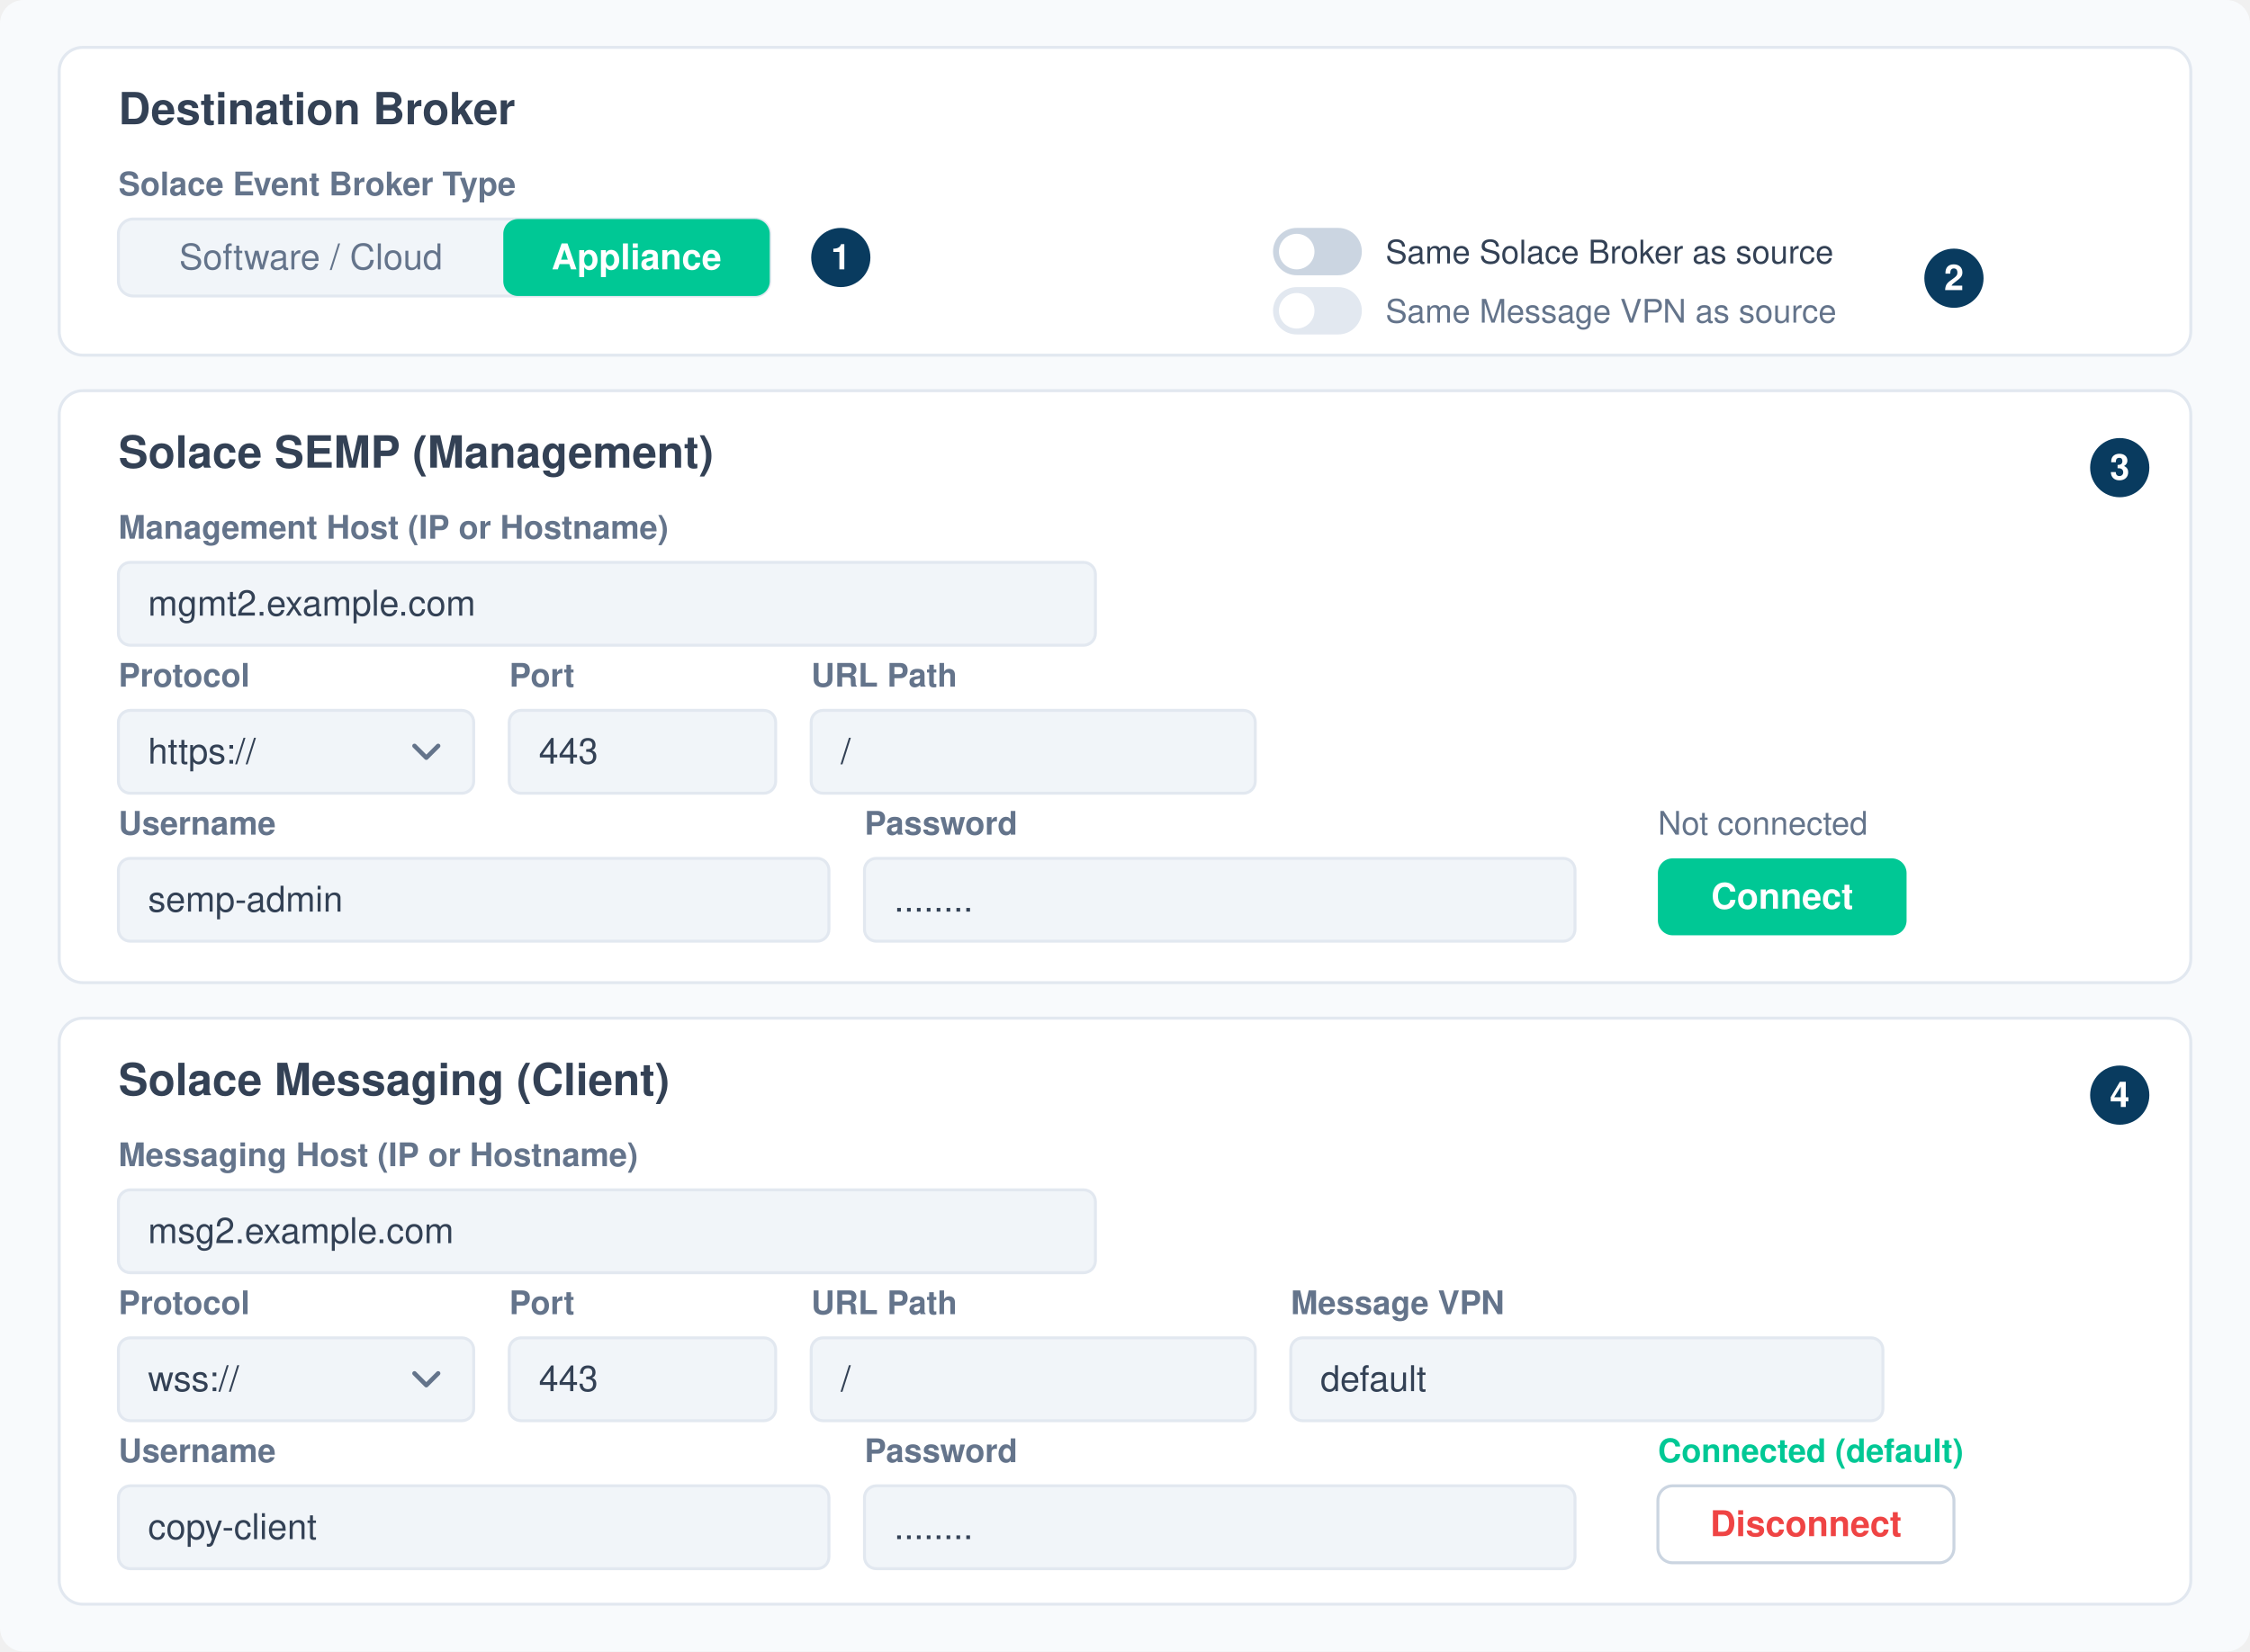
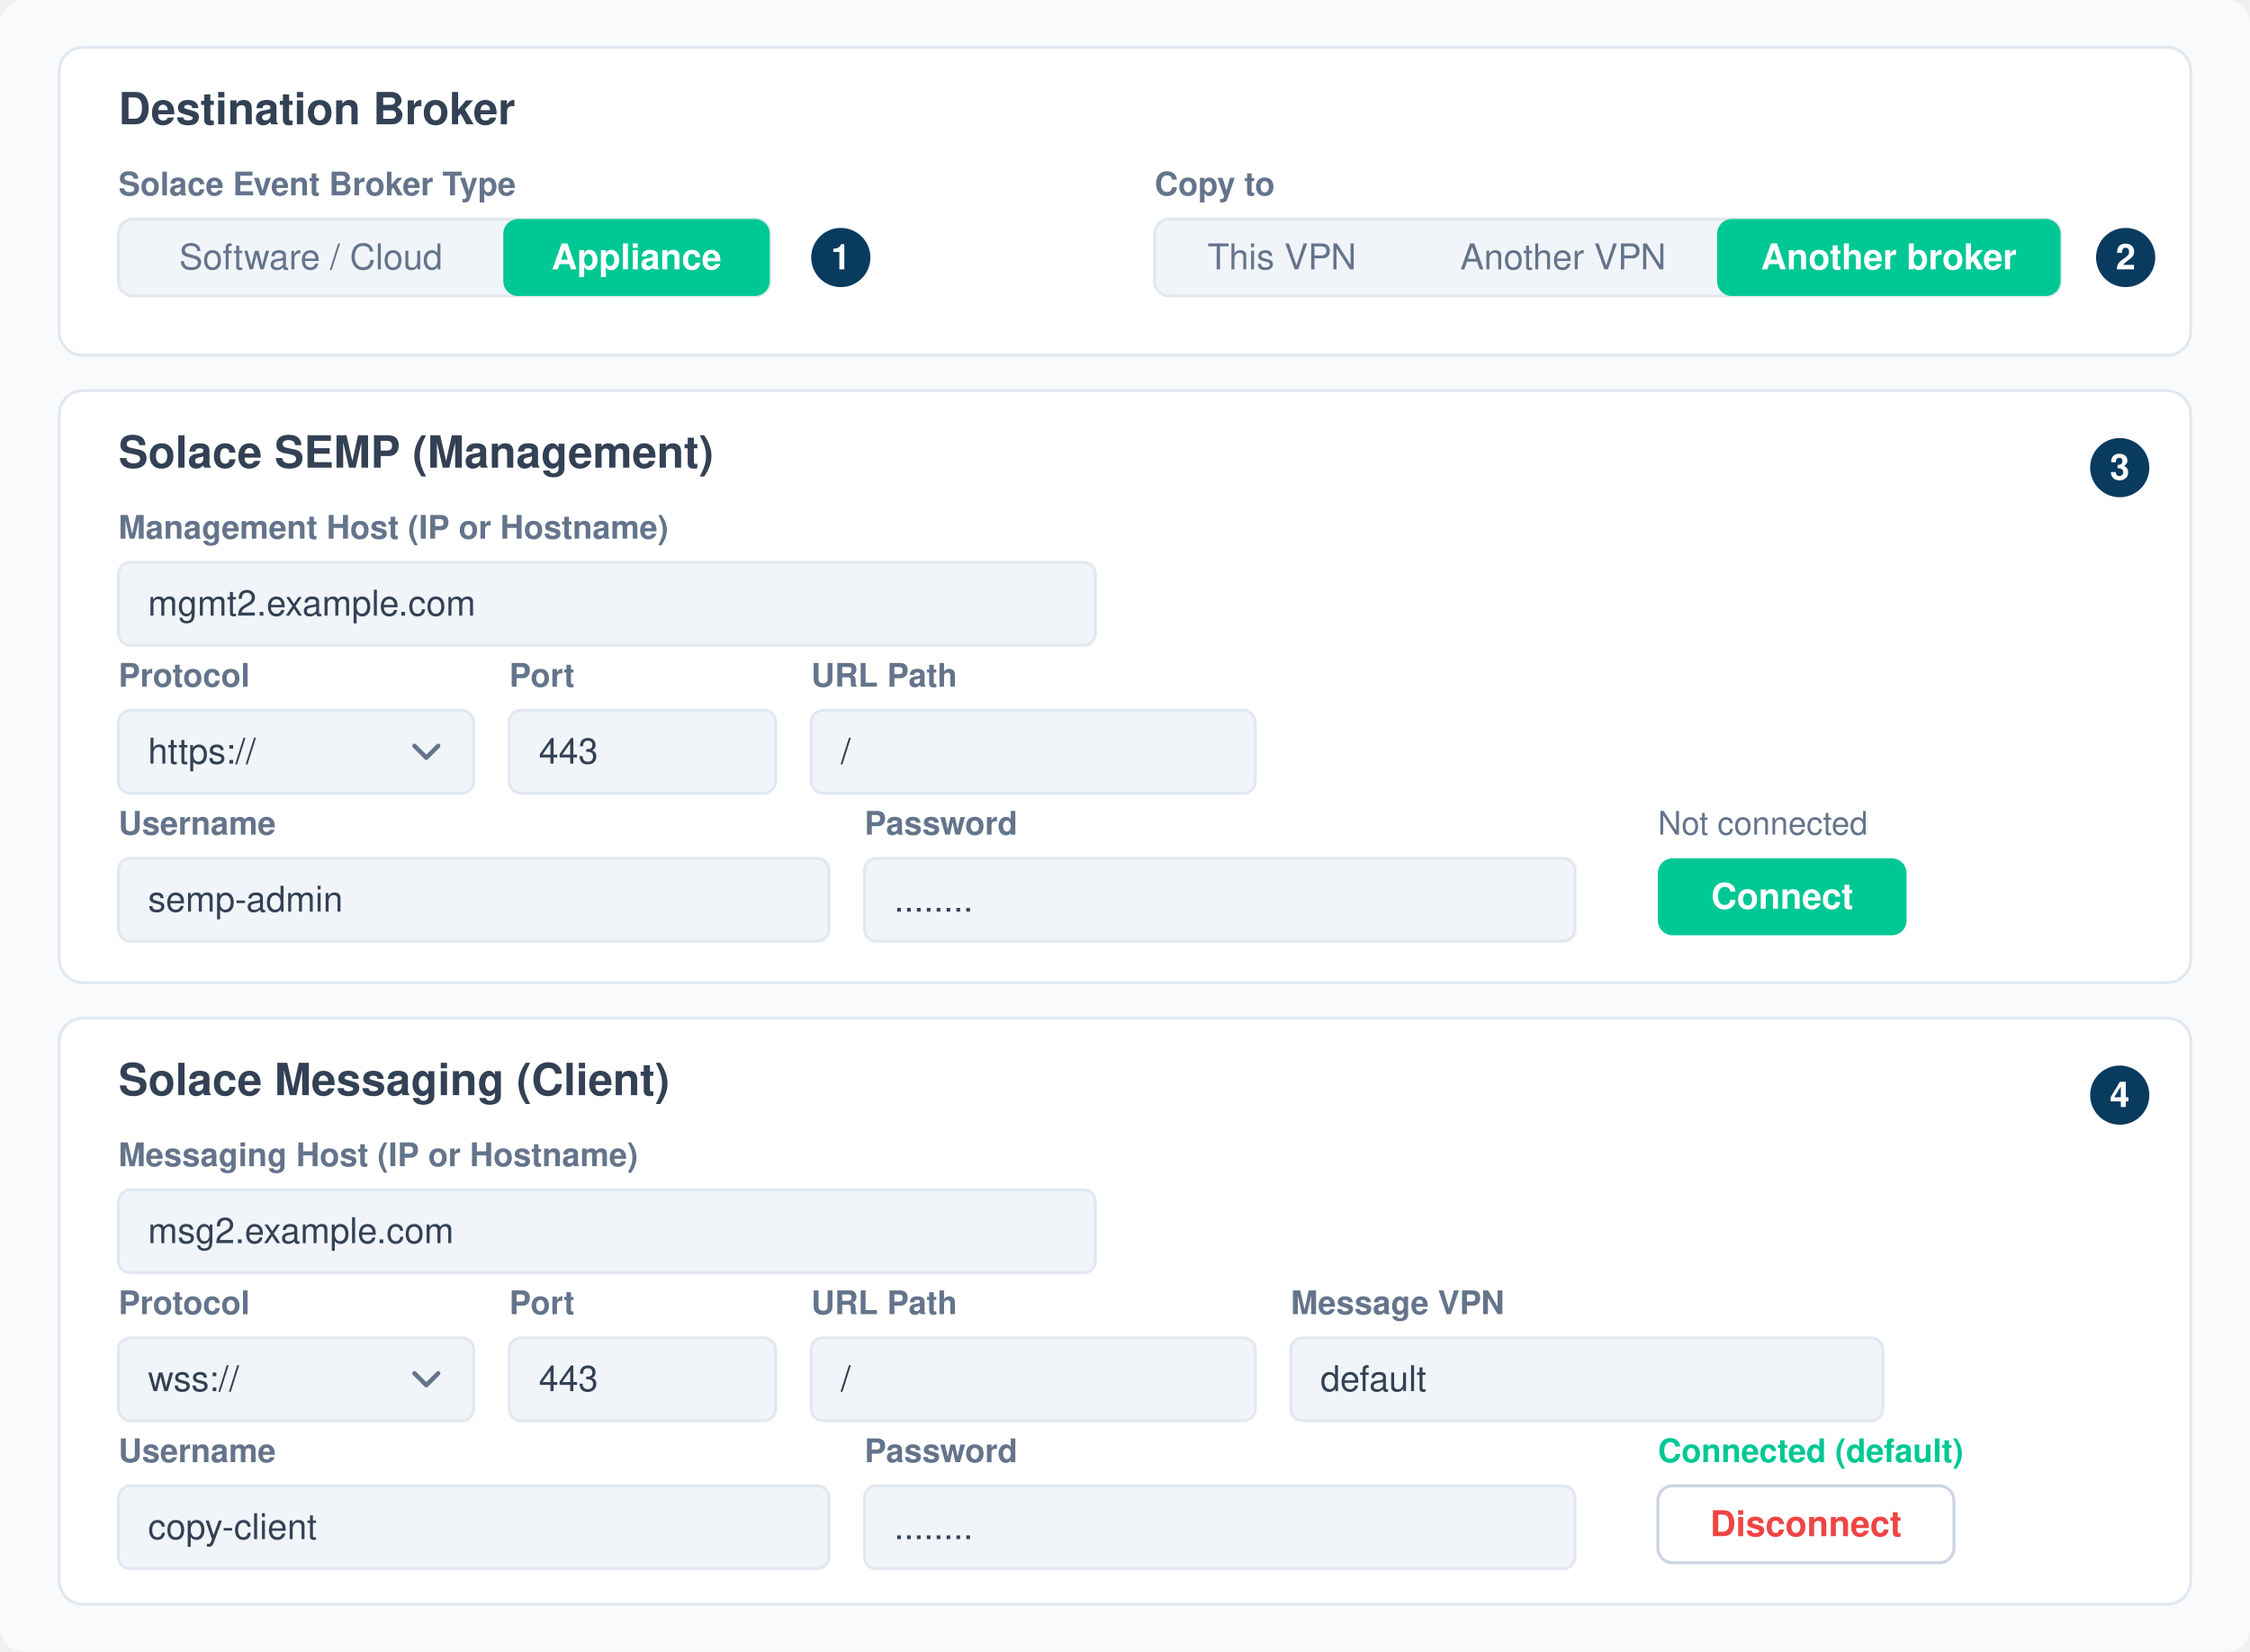
<svg xmlns="http://www.w3.org/2000/svg" viewBox="0 0 760 558" width="760" height="558" font-family="Segoe UI, Helvetica, Arial, sans-serif" font-size="12" fill="#334155" stroke-linecap="round" stroke-linejoin="round">
  <rect x="0" y="0" width="760" height="558" fill="#f8fafc" rx="8" />
  <rect x="20" y="16" width="720" height="104" fill="#ffffff" rx="8" stroke="#e2e8f0" />
  <text x="40" y="42" font-size="15" font-weight="700">Destination Broker</text>
  <text x="40" y="66" font-size="11" fill="#64748b" font-weight="700">Solace Event Broker Type</text>
  <rect x="40" y="74" width="220" height="26" fill="#f1f5f9" rx="5" stroke="#e2e8f0" />
  <text x="105" y="91" fill="#64748b" text-anchor="middle">Software / Cloud</text>
  <rect x="170" y="74" width="90" height="26" fill="#00C895" rx="5" />
  <text x="215" y="91" fill="#ffffff" font-weight="700" text-anchor="middle">Appliance</text>
  <circle cx="284" cy="87" r="11" fill="#093B5F" stroke="#ffffff" stroke-width="2" />
  <text x="284" y="91" font-weight="700" fill="#ffffff" text-anchor="middle">1</text>
-   <rect x="430" y="77" width="30" height="16" fill="#cbd5e1" rx="8" />
-   <circle cx="438" cy="85" r="6" fill="#ffffff" />
-   <text x="468" y="89" font-size="11">Same Solace Broker as source</text>
-   <rect x="430" y="97" width="30" height="16" fill="#e2e8f0" rx="8" />
-   <circle cx="438" cy="105" r="6" fill="#ffffff" />
-   <text x="468" y="109" font-size="11" fill="#64748b">Same Message VPN as source</text>
-   <circle cx="660" cy="94" r="11" fill="#093B5F" stroke="#ffffff" stroke-width="2" />
-   <text x="660" y="98" font-weight="700" fill="#ffffff" text-anchor="middle">2</text>
+   <text x="390" y="66" font-size="11" fill="#64748b" font-weight="700">Copy to</text>
+   <rect x="390" y="74" width="306" height="26" fill="#f1f5f9" rx="5" stroke="#e2e8f0" />
+   <text x="433" y="91" fill="#64748b" text-anchor="middle">This VPN</text>
+   <text x="528" y="91" fill="#64748b" text-anchor="middle">Another VPN</text>
+   <rect x="580" y="74" width="116" height="26" fill="#00C895" rx="5" />
+   <text x="638" y="91" fill="#ffffff" font-weight="700" text-anchor="middle">Another broker</text>
+   <circle cx="718" cy="87" r="11" fill="#093B5F" stroke="#ffffff" stroke-width="2" />
+   <text x="718" y="91" font-weight="700" fill="#ffffff" text-anchor="middle">2</text>
  <rect x="20" y="132" width="720" height="200" fill="#ffffff" rx="8" stroke="#e2e8f0" />
  <text x="40" y="158" font-size="15" font-weight="700">Solace SEMP (Management)</text>
  <text x="40" y="182" font-size="11" fill="#64748b" font-weight="700">Management Host (IP or Hostname)</text>
  <rect x="40" y="190" width="330" height="28" fill="#f1f5f9" rx="4" stroke="#e2e8f0" />
  <text x="50" y="208">mgmt2.example.com</text>
  <text x="40" y="232" font-size="11" fill="#64748b" font-weight="700">Protocol</text>
  <rect x="40" y="240" width="120" height="28" fill="#f1f5f9" rx="4" stroke="#e2e8f0" />
  <text x="50" y="258">https://</text>
  <path d="M140 252 l4 4 l4 -4" fill="none" stroke="#64748b" stroke-width="1.5" />
  <text x="172" y="232" font-size="11" fill="#64748b" font-weight="700">Port</text>
  <rect x="172" y="240" width="90" height="28" fill="#f1f5f9" rx="4" stroke="#e2e8f0" />
  <text x="182" y="258">443</text>
  <text x="274" y="232" font-size="11" fill="#64748b" font-weight="700">URL Path</text>
  <rect x="274" y="240" width="150" height="28" fill="#f1f5f9" rx="4" stroke="#e2e8f0" />
  <text x="284" y="258">/</text>
  <text x="40" y="282" font-size="11" fill="#64748b" font-weight="700">Username</text>
  <rect x="40" y="290" width="240" height="28" fill="#f1f5f9" rx="4" stroke="#e2e8f0" />
  <text x="50" y="308">semp-admin</text>
  <text x="292" y="282" font-size="11" fill="#64748b" font-weight="700">Password</text>
  <rect x="292" y="290" width="240" height="28" fill="#f1f5f9" rx="4" stroke="#e2e8f0" />
  <text x="302" y="308">........</text>
  <rect x="560" y="290" width="84" height="26" fill="#00C895" rx="5" />
  <text x="602" y="307" fill="#ffffff" font-weight="700" text-anchor="middle">Connect</text>
  <text x="560" y="282" font-size="11" fill="#64748b">Not connected</text>
  <circle cx="716" cy="158" r="11" fill="#093B5F" stroke="#ffffff" stroke-width="2" />
  <text x="716" y="162" font-weight="700" fill="#ffffff" text-anchor="middle">3</text>
  <rect x="20" y="344" width="720" height="198" fill="#ffffff" rx="8" stroke="#e2e8f0" />
  <text x="40" y="370" font-size="15" font-weight="700">Solace Messaging (Client)</text>
  <text x="40" y="394" font-size="11" fill="#64748b" font-weight="700">Messaging Host (IP or Hostname)</text>
  <rect x="40" y="402" width="330" height="28" fill="#f1f5f9" rx="4" stroke="#e2e8f0" />
  <text x="50" y="420">msg2.example.com</text>
  <text x="40" y="444" font-size="11" fill="#64748b" font-weight="700">Protocol</text>
  <rect x="40" y="452" width="120" height="28" fill="#f1f5f9" rx="4" stroke="#e2e8f0" />
  <text x="50" y="470">wss://</text>
  <path d="M140 464 l4 4 l4 -4" fill="none" stroke="#64748b" stroke-width="1.5" />
  <text x="172" y="444" font-size="11" fill="#64748b" font-weight="700">Port</text>
  <rect x="172" y="452" width="90" height="28" fill="#f1f5f9" rx="4" stroke="#e2e8f0" />
  <text x="182" y="470">443</text>
  <text x="274" y="444" font-size="11" fill="#64748b" font-weight="700">URL Path</text>
  <rect x="274" y="452" width="150" height="28" fill="#f1f5f9" rx="4" stroke="#e2e8f0" />
  <text x="284" y="470">/</text>
  <text x="436" y="444" font-size="11" fill="#64748b" font-weight="700">Message VPN</text>
  <rect x="436" y="452" width="200" height="28" fill="#f1f5f9" rx="4" stroke="#e2e8f0" />
  <text x="446" y="470">default</text>
  <text x="40" y="494" font-size="11" fill="#64748b" font-weight="700">Username</text>
  <rect x="40" y="502" width="240" height="28" fill="#f1f5f9" rx="4" stroke="#e2e8f0" />
  <text x="50" y="520">copy-client</text>
  <text x="292" y="494" font-size="11" fill="#64748b" font-weight="700">Password</text>
  <rect x="292" y="502" width="240" height="28" fill="#f1f5f9" rx="4" stroke="#e2e8f0" />
  <text x="302" y="520">........</text>
  <rect x="560" y="502" width="100" height="26" fill="#ffffff" rx="5" stroke="#cbd5e1" />
  <text x="610" y="519" fill="#ef4444" font-weight="700" text-anchor="middle">Disconnect</text>
  <text x="560" y="494" font-size="11" fill="#00C895" font-weight="700">Connected (default)</text>
  <circle cx="716" cy="370" r="11" fill="#093B5F" stroke="#ffffff" stroke-width="2" />
  <text x="716" y="374" font-weight="700" fill="#ffffff" text-anchor="middle">4</text>
</svg>
